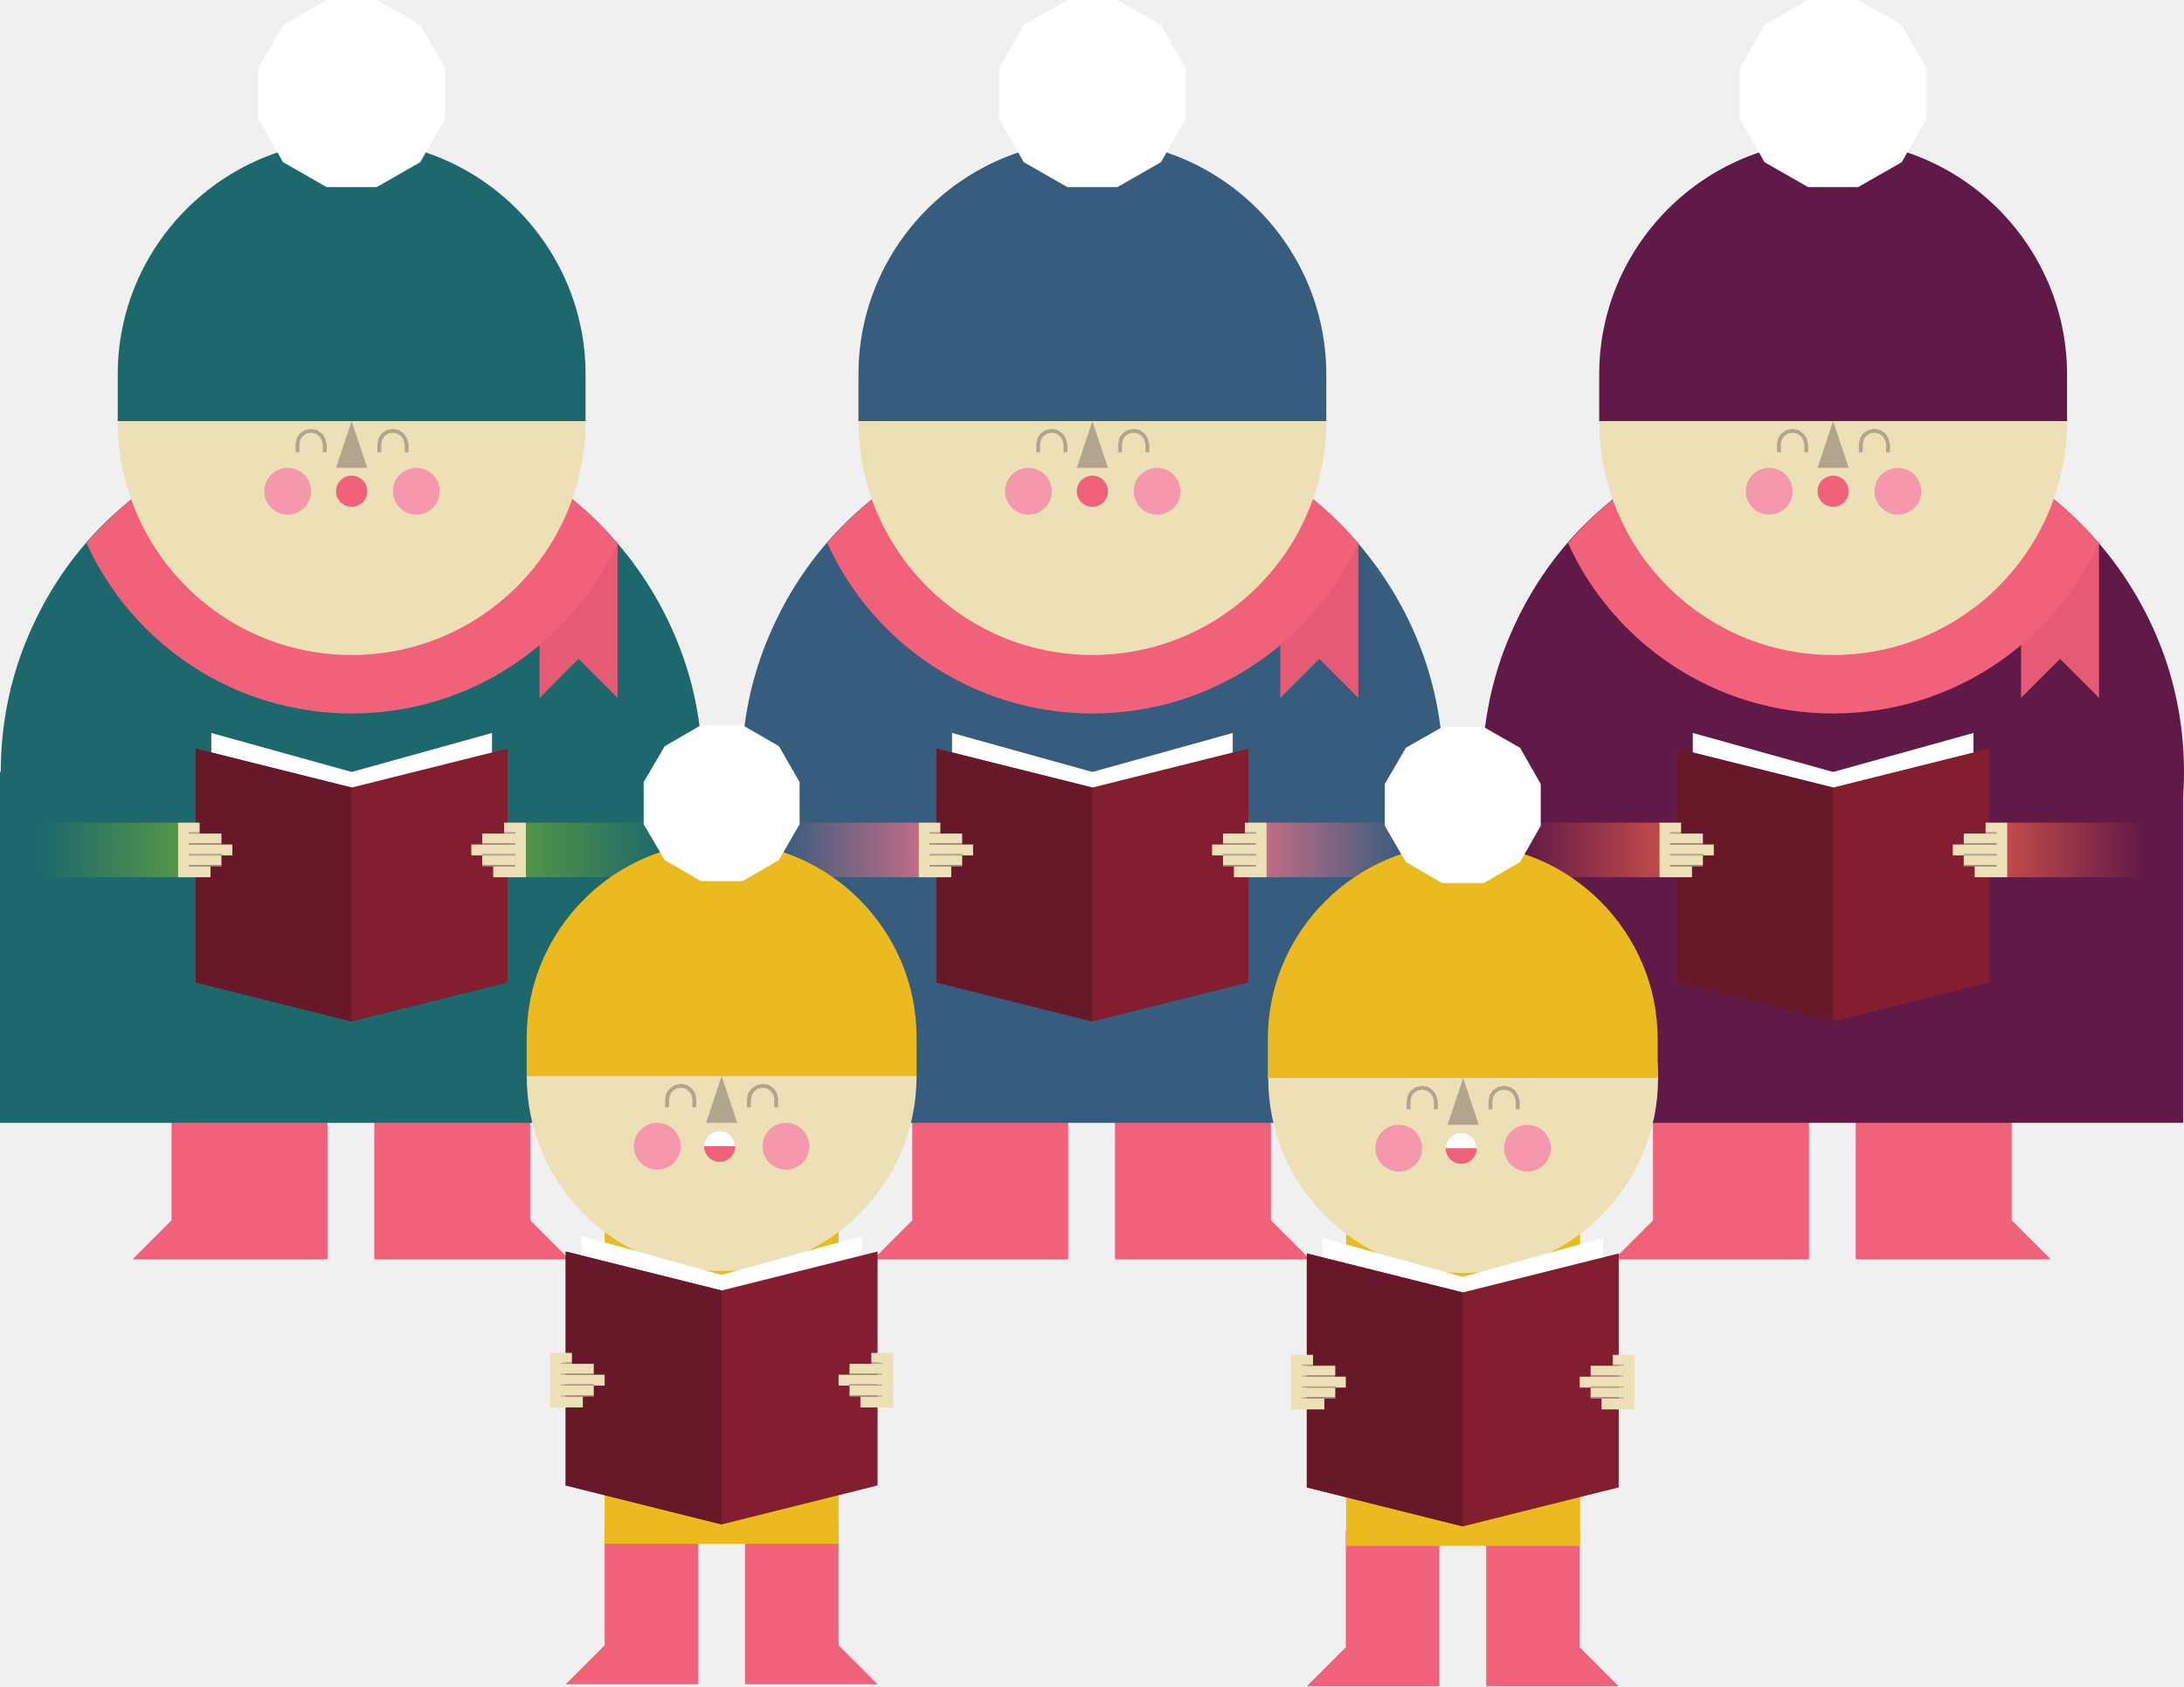
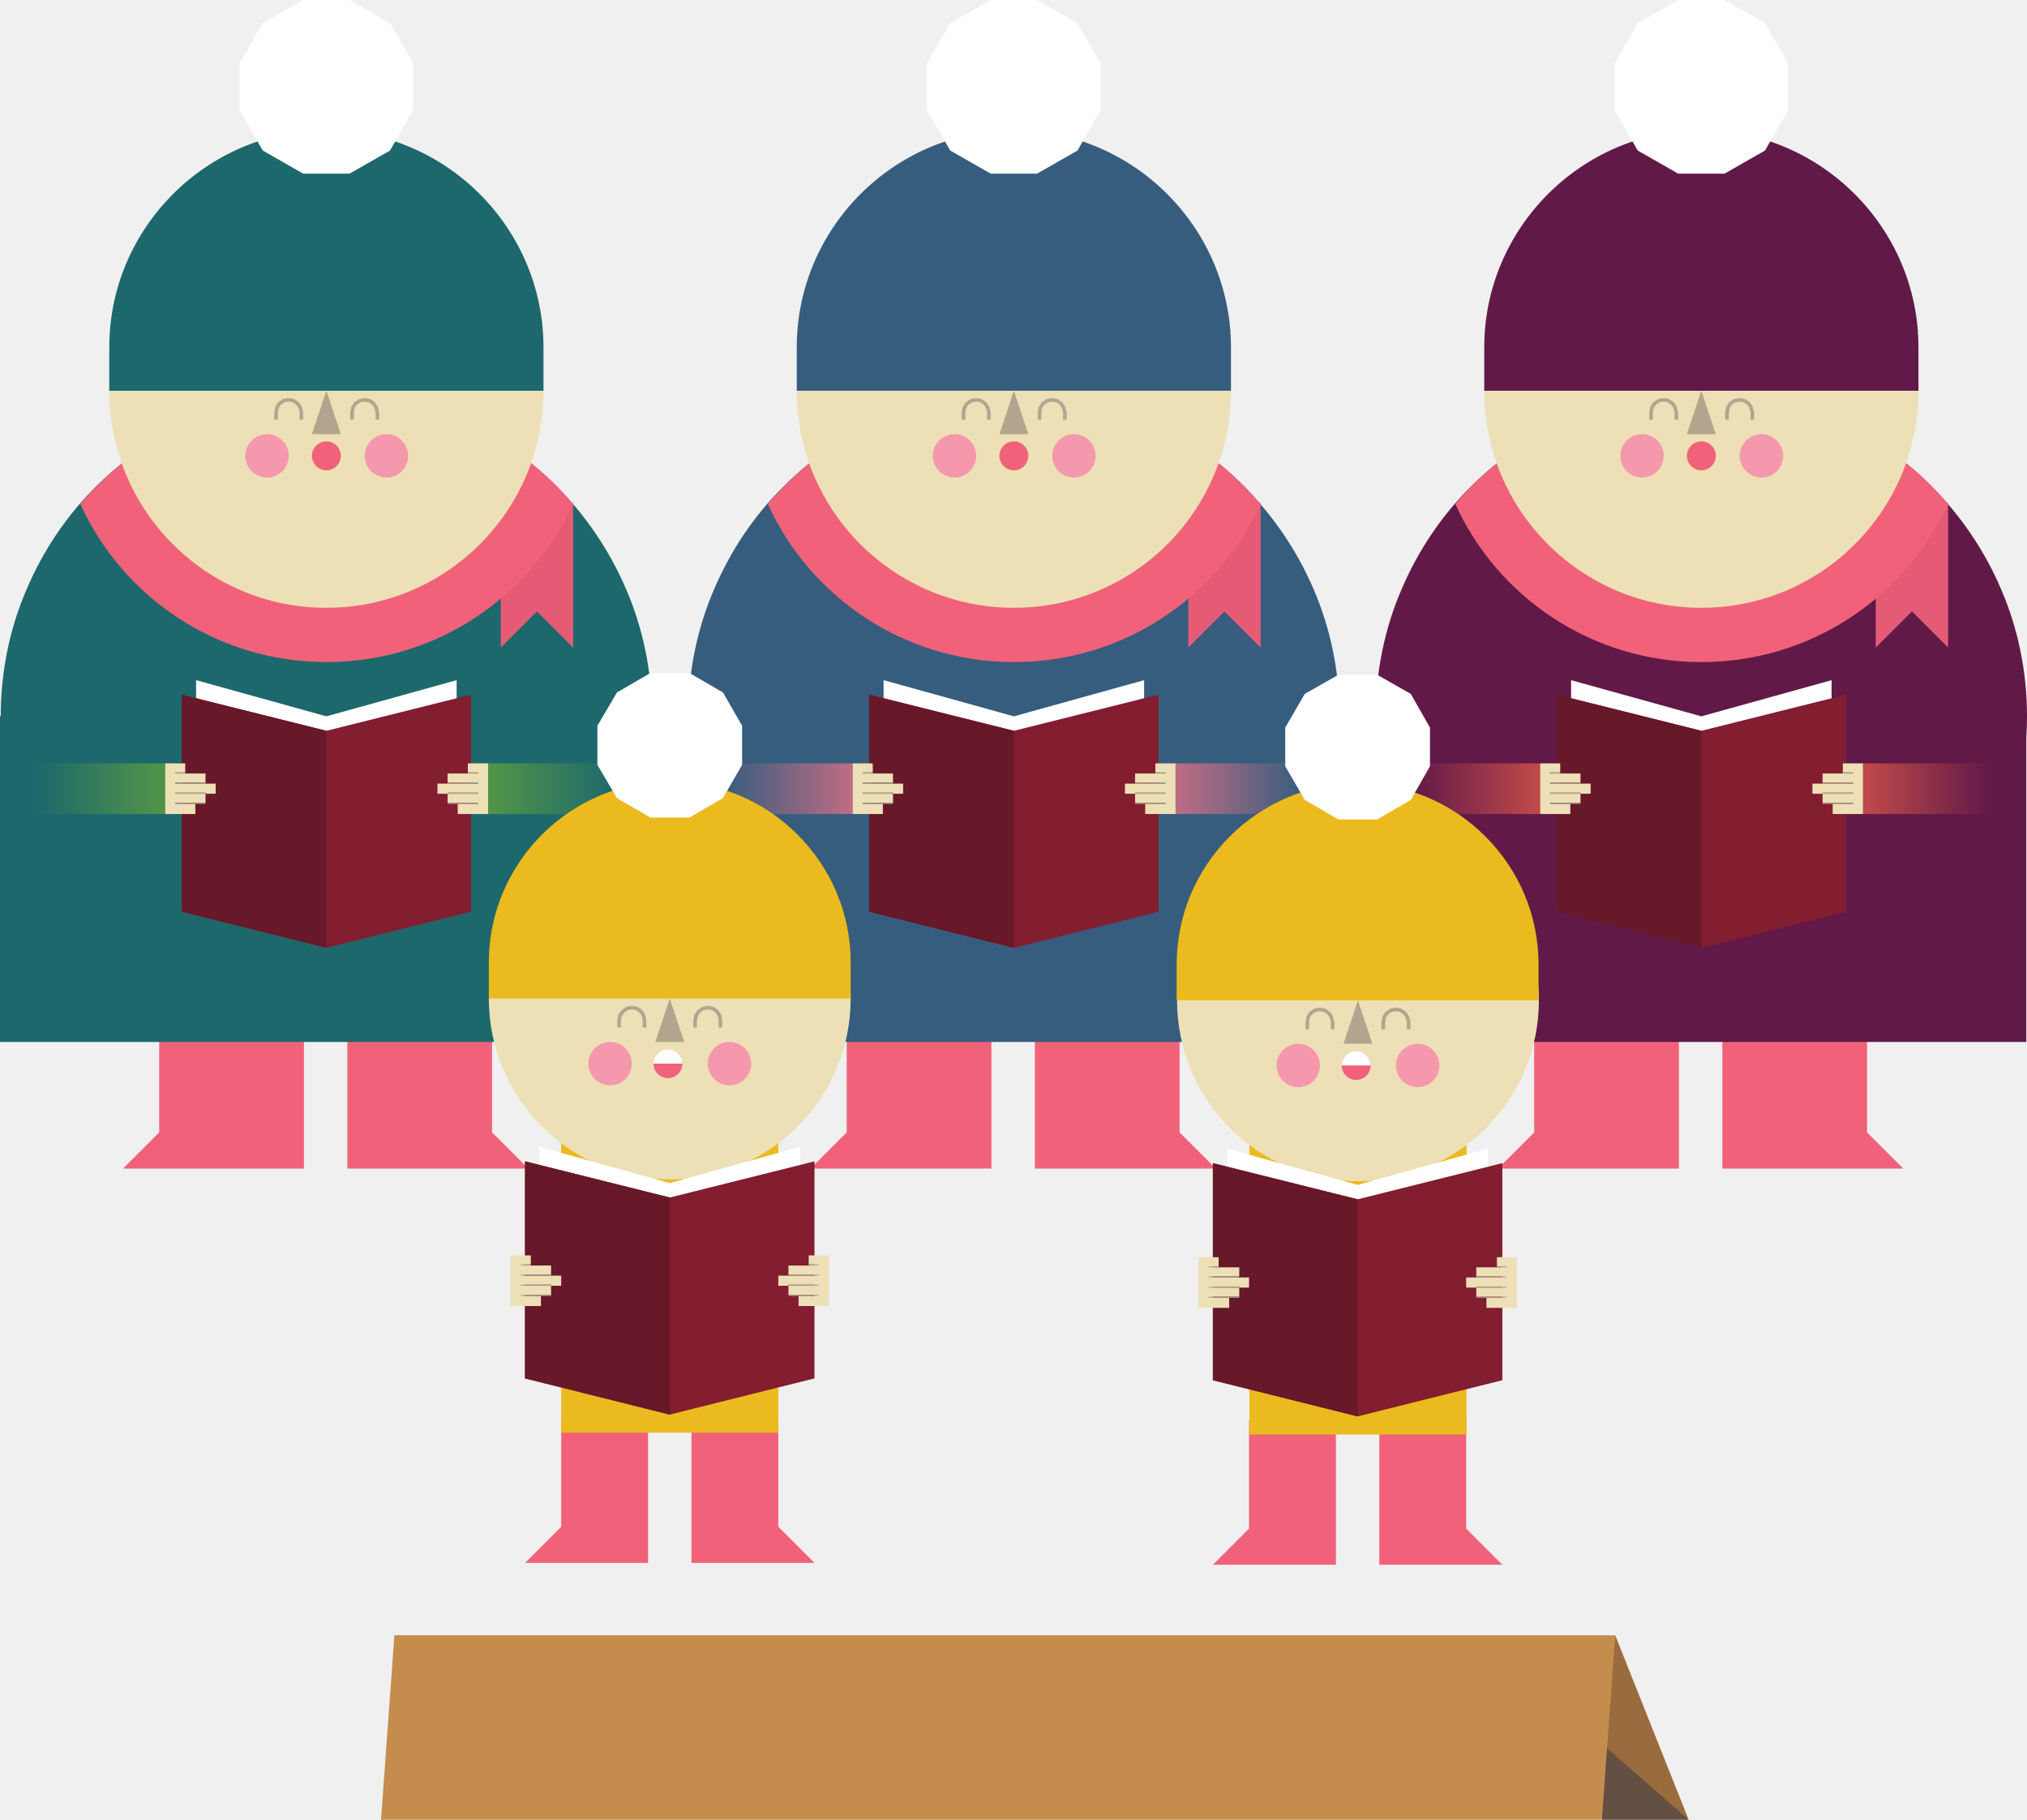
- <svg xmlns="http://www.w3.org/2000/svg" viewBox="0 0 560.2 432.5" enable-background="new 0 0 560.2 432.5">
+ <svg xmlns="http://www.w3.org/2000/svg" viewBox="0 0 560.2 503" enable-background="new 0 0 560.2 503">
  <path fill="#F1627A" d="M136 313v-30h-40v40h50zM44 313v-30h40v40h-50z" />
  <path fill="#1D686C" d="M0 198h180v90h-180zM180.2 198c0 12.4-2.5 24.3-7.1 35s-11.1 20.5-19.3 28.6c-8.1 8.1-17.8 14.7-28.6 19.3-10.8 4.6-22.6 7.1-35 7.1s-24.3-2.5-35-7.1c-10.8-4.6-20.5-11.1-28.6-19.3s-14.7-17.8-19.3-28.6-7.1-22.6-7.1-35 2.5-24.3 7.1-35c4.6-10.8 11.1-20.5 19.3-28.6s17.8-14.7 28.6-19.3c10.8-4.6 22.6-7.1 35-7.1s24.3 2.5 35 7.1c10.8 4.6 20.5 11.1 28.6 19.3 8.1 8.1 14.7 17.8 19.3 28.6 4.6 10.7 7.1 22.6 7.1 35z" />
  <path fill="#E55B76" d="M158.4 179l-10-10-10 10v-40h20v20z" />
  <path fill="#F1627A" d="M90.2 183c30.3 0 56.3-17.9 68.2-43.7-1.5-1.7-3-3.3-4.5-4.9-8.1-8.1-17.8-14.7-28.6-19.3s-22.6-7.1-35-7.1-24.3 2.5-35 7.1-20.5 11.1-28.6 19.3c-1.6 1.6-3.1 3.2-4.5 4.9 11.7 25.8 37.8 43.7 68 43.7z" />
  <circle fill="#EDE0B7" cx="90.2" cy="108" r="60" />
  <path fill="#fff" d="M126.2 248l-36 10-36-10v-60l36 10 36-10v30z" />
  <path fill="#831D30" d="M130.2 252l-40 10-40-10v-60l40 10 40-10v30z" />
  <path fill="#671829" d="M90.2 262l-40-10v-60l40 10z" />
  <path fill="#EDE0B7" d="M56.8 216.6h-8.4v-.3h8.4v-2.5h-8.4v-.3h2.8v-2.5h-5.6v14h8.4v-2.8h-5.6v-.3h8.4v-2.5h-8.4v-.3h8.4v.3h2.8v-2.8z" />
  <path fill="#B2A58E" d="M48.4 213.5h2.8v.3h-2.8zM48.4 216.3h8.4v.3h-8.4zM48.4 219.1h8.4v.3h-8.4zM48.4 222.2h8.4v-.3h-8.4z" />
  <linearGradient id="a" gradientUnits="userSpaceOnUse" x1="45.625" y1="218" x2="10.25" y2="218">
    <stop offset="0" stop-color="#529547" />
    <stop offset="1" stop-color="#1D686C" />
  </linearGradient>
  <path fill="url(#a)" d="M10.2 211h35.4v14h-35.4z" />
  <path fill="#EDE0B7" d="M129.3 211v2.5h2.8v.3h-8.4v2.5h8.4v.3h-11.2v2.8h2.8v-.3h8.4v.3h-8.4v2.5h8.4v.3h-5.6v2.8h8.4v-14z" />
  <path fill="#B2A58E" d="M129.3 213.5h2.8v.3h-2.8zM123.7 216.3h8.4v.3h-8.4zM123.7 219.1h8.4v.3h-8.4zM132.1 221.9h-8.4v.3h8.4z" />
  <linearGradient id="b" gradientUnits="userSpaceOnUse" x1="134.875" y1="218" x2="170.25" y2="218">
    <stop offset="0" stop-color="#529547" />
    <stop offset="1" stop-color="#1D686C" />
  </linearGradient>
  <path fill="url(#b)" d="M134.9 211h35.4v14h-35.4z" />
  <g fill="#B2A58E">
    <path d="M97.8 114l.2-1.2.6-.9 1-.7 1.2-.2 1.1.2 1 .7.6.9.3 1.2v2h1v-2l-.4-1.6-.8-1.2-1.3-.9-1.5-.3-1.6.3-1.3.9-.8 1.2-.3 1.6v2h1v-2zM76.8 114l.2-1.2.6-.9 1-.7 1.2-.2 1.1.2 1 .7.6.9.3 1.2v2h1v-2l-.4-1.6-.8-1.2-1.3-.9-1.5-.3-1.6.3-1.3.9-.8 1.2-.3 1.6v2h1v-2z" />
  </g>
  <path fill="#B2A58E" d="M94.2 120h-8l4-12z" />
  <g fill="#F598AD">
    <circle cx="73.8" cy="126" r="6" />
    <circle cx="106.8" cy="126" r="6" />
  </g>
  <circle fill="#F1627A" cx="90.2" cy="126" r="4" />
  <path fill="#1D686C" d="M30.2 108v-12c0-33 27-60 60-60s60 27 60 60v12h-120z" />
  <path fill="#fff" d="M83.8 48l-11.2-6.4-6.4-11.2v-12.8l6.4-11.2 11.2-6.4h12.8l11.2 6.4 6.4 11.2v12.8l-6.4 11.2-11.2 6.4z" />
  <path fill="#F1627A" d="M326 313v-30h-40v40h50zM234 313v-30h40v40h-50z" />
  <path fill="#365D7E" d="M190 198h180v90h-180zM370.2 198c0 12.4-2.5 24.3-7.1 35-4.6 10.8-11.1 20.5-19.3 28.6s-17.8 14.7-28.6 19.3c-10.8 4.6-22.6 7.1-35 7.1-12.4 0-24.3-2.5-35-7.1-10.8-4.6-20.5-11.1-28.6-19.3-8.1-8.1-14.7-17.8-19.3-28.6s-7.1-22.6-7.1-35 2.5-24.3 7.1-35c4.6-10.8 11.1-20.5 19.3-28.6 8.1-8.1 17.8-14.7 28.6-19.3 10.8-4.6 22.6-7.1 35-7.1 12.4 0 24.3 2.5 35 7.1 10.8 4.6 20.5 11.1 28.6 19.3s14.7 17.8 19.3 28.6c4.6 10.7 7.1 22.6 7.1 35z" />
  <path fill="#E55B76" d="M348.4 179l-10-10-10 10v-40h20v20z" />
  <path fill="#F1627A" d="M280.2 183c30.3 0 56.3-17.9 68.2-43.7-1.5-1.7-3-3.3-4.5-4.9-8.1-8.1-17.8-14.7-28.6-19.3s-22.6-7.1-35-7.1-24.3 2.5-35 7.1-20.5 11.1-28.6 19.3c-1.6 1.6-3.1 3.2-4.5 4.9 11.7 25.8 37.8 43.7 68 43.7z" />
  <circle fill="#EDE0B7" cx="280.2" cy="108" r="60" />
  <path fill="#fff" d="M316.2 248l-36 10-36-10v-60l36 10 36-10v30z" />
  <path fill="#831D30" d="M320.2 252l-40 10-40-10v-60l40 10 40-10v30z" />
  <path fill="#671829" d="M280.2 262l-40-10v-60l40 10z" />
  <path fill="#EDE0B7" d="M246.8 216.6h-8.4v-.3h8.4v-2.5h-8.4v-.3h2.8v-2.5h-5.6v14h8.4v-2.8h-5.6v-.3h8.4v-2.5h-8.4v-.3h8.4v.3h2.8v-2.8z" />
  <path fill="#B2A58E" d="M238.4 213.5h2.8v.3h-2.8zM238.4 216.3h8.4v.3h-8.4zM238.4 219.1h8.4v.3h-8.4zM238.4 222.2h8.4v-.3h-8.4z" />
  <linearGradient id="c" gradientUnits="userSpaceOnUse" x1="235.625" y1="218" x2="200.25" y2="218">
    <stop offset="0" stop-color="#C06C84" />
    <stop offset="1" stop-color="#365D7E" />
  </linearGradient>
  <path fill="url(#c)" d="M235.6 219.4v-8.4h-35.4v14h35.4v-2.8z" />
  <path fill="#EDE0B7" d="M324.9 219.4v-8.4h-5.6v2.5h2.8v.3h-8.4v2.5h8.4v.3h-11.2v2.8h2.8v-.3h8.4v.3h-8.4v2.5h8.4v.3h-5.6v2.8h8.4v-2.8z" />
  <path fill="#B2A58E" d="M319.3 213.5h2.8v.3h-2.8zM313.7 216.3h8.4v.3h-8.4zM313.7 219.1h8.4v.3h-8.4zM322.1 221.9h-8.4v.3h8.4z" />
  <linearGradient id="d" gradientUnits="userSpaceOnUse" x1="324.875" y1="218" x2="360.25" y2="218">
    <stop offset="0" stop-color="#C06C84" />
    <stop offset="1" stop-color="#365D7E" />
  </linearGradient>
  <path fill="url(#d)" d="M324.9 211v14h35.3v-14z" />
  <g fill="#B2A58E">
    <path d="M287.8 114l.2-1.2.6-.9 1-.7 1.2-.2 1.1.2 1 .7.6.9.3 1.2v2h1v-2l-.4-1.6-.8-1.2-1.3-.9-1.5-.3-1.6.3-1.3.9-.8 1.2-.3 1.6v2h1v-2zM266.8 114l.2-1.2.6-.9 1-.7 1.2-.2 1.1.2 1 .7.6.9.3 1.2v2h1v-2l-.4-1.6-.8-1.2-1.3-.9-1.5-.3-1.6.3-1.3.9-.8 1.2-.3 1.6v2h1v-2z" />
  </g>
  <path fill="#B2A58E" d="M284.2 120h-8l4-12z" />
  <g fill="#F598AD">
    <circle cx="263.8" cy="126" r="6" />
    <circle cx="296.8" cy="126" r="6" />
  </g>
  <circle fill="#F1627A" cx="280.2" cy="126" r="4" />
  <path fill="#365D7E" d="M220.2 108v-12c0-33 27-60 60-60s60 27 60 60v12h-120z" />
  <path fill="#fff" d="M273.8 48l-11.2-6.4-6.4-11.2v-12.8l6.4-11.2 11.2-6.4h12.8l11.2 6.4 6.4 11.2v12.8l-6.4 11.2-11.2 6.4z" />
  <path fill="#F1627A" d="M516 313v-30h-40v40h50zM424 313v-30h40v40h-50z" />
  <path fill="#611948" d="M380 198h180v90h-180zM560.2 198c0 12.4-2.5 24.3-7.1 35s-11.1 20.5-19.3 28.6c-8.1 8.1-17.8 14.7-28.6 19.3-10.8 4.6-22.6 7.1-35 7.1-12.4 0-24.3-2.5-35-7.1-10.8-4.6-20.5-11.1-28.6-19.3s-14.7-17.8-19.3-28.6c-4.6-10.8-7.1-22.6-7.1-35s2.5-24.3 7.1-35c4.6-10.8 11.1-20.5 19.3-28.6s17.8-14.7 28.6-19.3c10.8-4.6 22.6-7.1 35-7.1 12.4 0 24.3 2.5 35 7.1 10.8 4.6 20.5 11.1 28.6 19.3 8.1 8.1 14.7 17.8 19.3 28.6 4.6 10.7 7.1 22.6 7.1 35z" />
  <path fill="#E55B76" d="M538.4 179l-10-10-10 10v-40h20v20z" />
  <path fill="#F1627A" d="M470.2 183c30.3 0 56.3-17.9 68.2-43.7-1.5-1.7-3-3.3-4.5-4.9-8.1-8.1-17.8-14.7-28.6-19.3s-22.6-7.1-35-7.1-24.3 2.5-35 7.1-20.5 11.1-28.6 19.3c-1.6 1.6-3.1 3.2-4.5 4.9 11.7 25.8 37.8 43.7 68 43.7z" />
  <circle fill="#EDE0B7" cx="470.2" cy="108" r="60" />
  <path fill="#fff" d="M506.2 248l-36 10-36-10v-60l36 10 36-10v30z" />
  <path fill="#831D30" d="M510.2 252l-40 10-40-10v-60l40 10 40-10v30z" />
  <path fill="#671829" d="M470.2 262l-40-10v-60l40 10z" />
  <path fill="#EDE0B7" d="M436.8 216.6h-8.4v-.3h8.4v-2.5h-8.4v-.3h2.8v-2.5h-5.6v14h8.4v-2.8h-5.6v-.3h8.4v-2.5h-8.4v-.3h8.4v.3h2.8v-2.8z" />
  <path fill="#B2A58E" d="M428.4 213.5h2.8v.3h-2.8zM428.4 216.3h8.4v.3h-8.4zM428.4 219.1h8.4v.3h-8.4zM428.4 222.2h8.4v-.3h-8.4z" />
  <linearGradient id="e" gradientUnits="userSpaceOnUse" x1="425.625" y1="218" x2="390.25" y2="218">
    <stop offset="0" stop-color="#C14A49" />
    <stop offset="1" stop-color="#611948" />
  </linearGradient>
  <path fill="url(#e)" d="M425.6 219.4v-8.4h-35.4v14h35.4v-2.8z" />
  <path fill="#EDE0B7" d="M514.9 219.4v-8.4h-5.6v2.5h2.8v.3h-8.4v2.5h8.4v.3h-11.2v2.8h2.8v-.3h8.4v.3h-8.4v2.5h8.4v.3h-5.6v2.8h8.4v-2.8z" />
  <path fill="#B2A58E" d="M509.3 213.5h2.8v.3h-2.8zM503.7 216.3h8.4v.3h-8.4zM503.7 219.1h8.4v.3h-8.4zM512.1 221.9h-8.4v.3h8.4z" />
  <linearGradient id="f" gradientUnits="userSpaceOnUse" x1="514.875" y1="218" x2="550.25" y2="218">
    <stop offset="0" stop-color="#C14A49" />
    <stop offset="1" stop-color="#611948" />
  </linearGradient>
  <path fill="url(#f)" d="M514.9 211v14h35.3v-14z" />
  <g fill="#B2A58E">
    <path d="M477.8 114l.2-1.2.6-.9 1-.7 1.2-.2 1.1.2 1 .7.6.9.3 1.2v2h1v-2l-.4-1.6-.8-1.2-1.3-.9-1.5-.3-1.6.3-1.3.9-.8 1.2-.3 1.6v2h1v-2zM456.8 114l.2-1.2.6-.9 1-.7 1.2-.2 1.1.2 1 .7.6.9.3 1.2v2h1v-2l-.4-1.6-.8-1.2-1.3-.9-1.5-.3-1.6.3-1.3.9-.8 1.2-.3 1.6v2h1v-2z" />
  </g>
  <path fill="#B2A58E" d="M474.2 120h-8l4-12z" />
  <g fill="#F598AD">
    <circle cx="453.8" cy="126" r="6" />
    <circle cx="486.8" cy="126" r="6" />
  </g>
  <circle fill="#F1627A" cx="470.2" cy="126" r="4" />
  <path fill="#611948" d="M410.2 108v-12c0-33 27-60 60-60s60 27 60 60v12h-120z" />
  <path fill="#fff" d="M463.8 48l-11.2-6.4-6.4-11.2v-12.8l6.4-11.2 11.2-6.4h12.8l11.2 6.4 6.4 11.2v12.8l-6.4 11.2-11.2 6.4z" />
  <path fill="#F1627A" d="M215.1 422v-30h-24v40h34zM155.1 422v-30h24v40h-34z" />
  <path fill="#EBBA1E" d="M155.1 304.5h60v91.5h-60z" />
  <circle fill="#EDE0B7" cx="185.1" cy="276" r="50" />
  <path fill="#B2A58E" d="M189.1 288h-8l4-12z" />
  <circle fill="#F1627A" cx="184.6" cy="294" r="4" />
  <path fill="#fff" d="M184.6 290c-2.2 0-4 1.8-4 4h8c0-2.2-1.8-4-4-4z" />
  <path fill="#B2A58E" d="M192.6 282l.3-1.2.6-.9 1-.7 1.1-.2 1.2.2.9.7.7.9.2 1.2v2h1v-2l-.3-1.6-.8-1.2-1.3-.9-1.6-.3-1.5.3-1.3.9-.9 1.2-.3 1.6v2h1v-2zM171.6 282l.3-1.2.6-.9 1-.7 1.1-.2 1.2.2.9.7.7.9.2 1.2v2h1v-2l-.3-1.6-.8-1.2-1.3-.9-1.6-.3-1.5.3-1.3.9-.9 1.2-.3 1.6v2h1v-2z" />
  <circle fill="#F598AD" cx="168.6" cy="294" r="6" />
  <circle fill="#F598AD" cx="201.6" cy="294" r="6" />
  <circle cx="185.1" cy="276" r="50" fill="none" />
  <path fill="#fff" d="M221.1 377l-36 10-36-10v-60l36 10 36-10v30z" />
  <path fill="#831D30" d="M225.1 381l-40 10-40-10v-60l40 10 40-10v30z" />
  <path fill="#671829" d="M185.1 391l-40-10v-60l40 10z" />
  <path fill="#EDE0B7" d="M223.5 347v2.5h2.8v.3h-8.4v2.5h8.4v.3h-11.2v2.8h2.8v-.3h8.4v.3h-8.4v2.5h8.4v.3h-5.6v2.8h8.4v-14z" />
  <path fill="#B2A58E" d="M223.5 349.5h2.8v.3h-2.8zM217.9 352.3h8.4v.3h-8.4zM217.9 355.1h8.4v.3h-8.4zM226.3 357.9h-8.4v.3h8.4z" />
  <path fill="#EDE0B7" d="M152.3 352.6h-8.4v-.3h8.4v-2.5h-8.4v-.3h2.8v-2.5h-5.6v14h8.4v-2.8h-5.6v-.3h8.4v-2.5h-8.4v-.3h8.4v.3h2.8v-2.8z" />
  <path fill="#B2A58E" d="M143.9 349.5h2.8v.3h-2.8zM143.9 352.3h8.4v.3h-8.4zM143.9 355.1h8.4v.3h-8.4zM143.9 358.2h8.4v-.3h-8.4z" />
  <path fill="#EBBA1E" d="M135.1 276v-10c0-27.5 22.5-50 50-50s50 22.5 50 50v10h-100z" />
  <path fill="#fff" d="M179.8 226l-9.3-5.4-5.4-9.2v-10.8l5.4-9.2 9.3-5.4h10.7l9.3 5.4 5.3 9.2v10.8l-5.3 9.2-9.3 5.4z" />
  <path fill="#F1627A" d="M405.2 422.5v-30h-24v40h34zM345.2 422.5v-30h24v40h-34z" />
  <path fill="#EBBA1E" d="M345.3 305h60v91.5h-60z" />
  <circle fill="#EDE0B7" cx="375.3" cy="276.5" r="50" />
  <path fill="#B2A58E" d="M379.3 288.5h-8l4-12z" />
  <circle fill="#F1627A" cx="374.8" cy="294.5" r="4" />
  <path fill="#fff" d="M374.8 290.5c-2.2 0-4 1.8-4 4h8c0-2.2-1.8-4-4-4z" />
  <path fill="#B2A58E" d="M382.8 282.5l.2-1.2.6-.9 1-.7 1.2-.2 1.1.2 1 .7.6.9.3 1.2v2h1v-2l-.4-1.6-.8-1.2-1.3-.9-1.5-.3-1.6.3-1.3.9-.8 1.2-.3 1.6v2h1v-2zM361.8 282.5l.2-1.2.6-.9 1-.7 1.2-.2 1.1.2 1 .7.6.9.3 1.2v2h1v-2l-.4-1.6-.8-1.2-1.3-.9-1.5-.3-1.6.3-1.3.9-.8 1.2-.3 1.6v2h1v-2z" />
  <circle fill="#F598AD" cx="358.8" cy="294.5" r="6" />
  <circle fill="#F598AD" cx="391.8" cy="294.5" r="6" />
  <circle cx="375.3" cy="276.5" r="50" fill="none" />
  <path fill="#fff" d="M411.2 377.5l-36 10-36-10v-60l36 10 36-10v30z" />
  <path fill="#831D30" d="M415.2 381.5l-40 10-40-10v-60l40 10 40-10v30z" />
  <path fill="#671829" d="M375.2 391.5l-40-10v-60l40 10z" />
  <path fill="#EDE0B7" d="M413.7 347.5v2.5h2.8v.3h-8.5v2.5h8.5v.3h-11.3v2.8h2.8v-.3h8.5v.3h-8.5v2.5h8.5v.3h-5.7v2.8h8.4v-14z" />
  <path fill="#B2A58E" d="M413.7 350h2.8v.3h-2.8zM408 352.8h8.4v.3h-8.4zM408 355.6h8.4v.3h-8.4zM416.5 358.4h-8.5v.3h8.5z" />
  <path fill="#EDE0B7" d="M342.5 353.1h-8.5v-.3h8.5v-2.5h-8.5v-.3h2.8v-2.5h-5.6v14h8.5v-2.8h-5.7v-.3h8.5v-2.5h-8.5v-.3h8.5v.3h2.7v-2.8z" />
  <path fill="#B2A58E" d="M334 350h2.8v.3h-2.8zM334 352.8h8.4v.3h-8.4zM334 355.6h8.4v.3h-8.4zM334 358.7h8.5v-.3h-8.5z" />
  <path fill="#EBBA1E" d="M325.2 276.5v-10c0-27.5 22.5-50 50-50s50 22.5 50 50v10h-100z" />
  <path fill="#fff" d="M369.9 226.5l-9.3-5.4-5.4-9.3v-10.7l5.4-9.3 9.3-5.3h10.7l9.3 5.3 5.3 9.3v10.7l-5.3 9.3-9.3 5.4z" />
+   <path fill="#644F43" d="M442.7 503h24l-24.6-31.3z" />
+   <path fill="#9A6C3D" d="M446.4 452l20.3 51-24.6-21.6z" />
+   <path fill="#C58D4D" d="M442.7 503h-337.4l3.7-51h337.4z" />
</svg>
